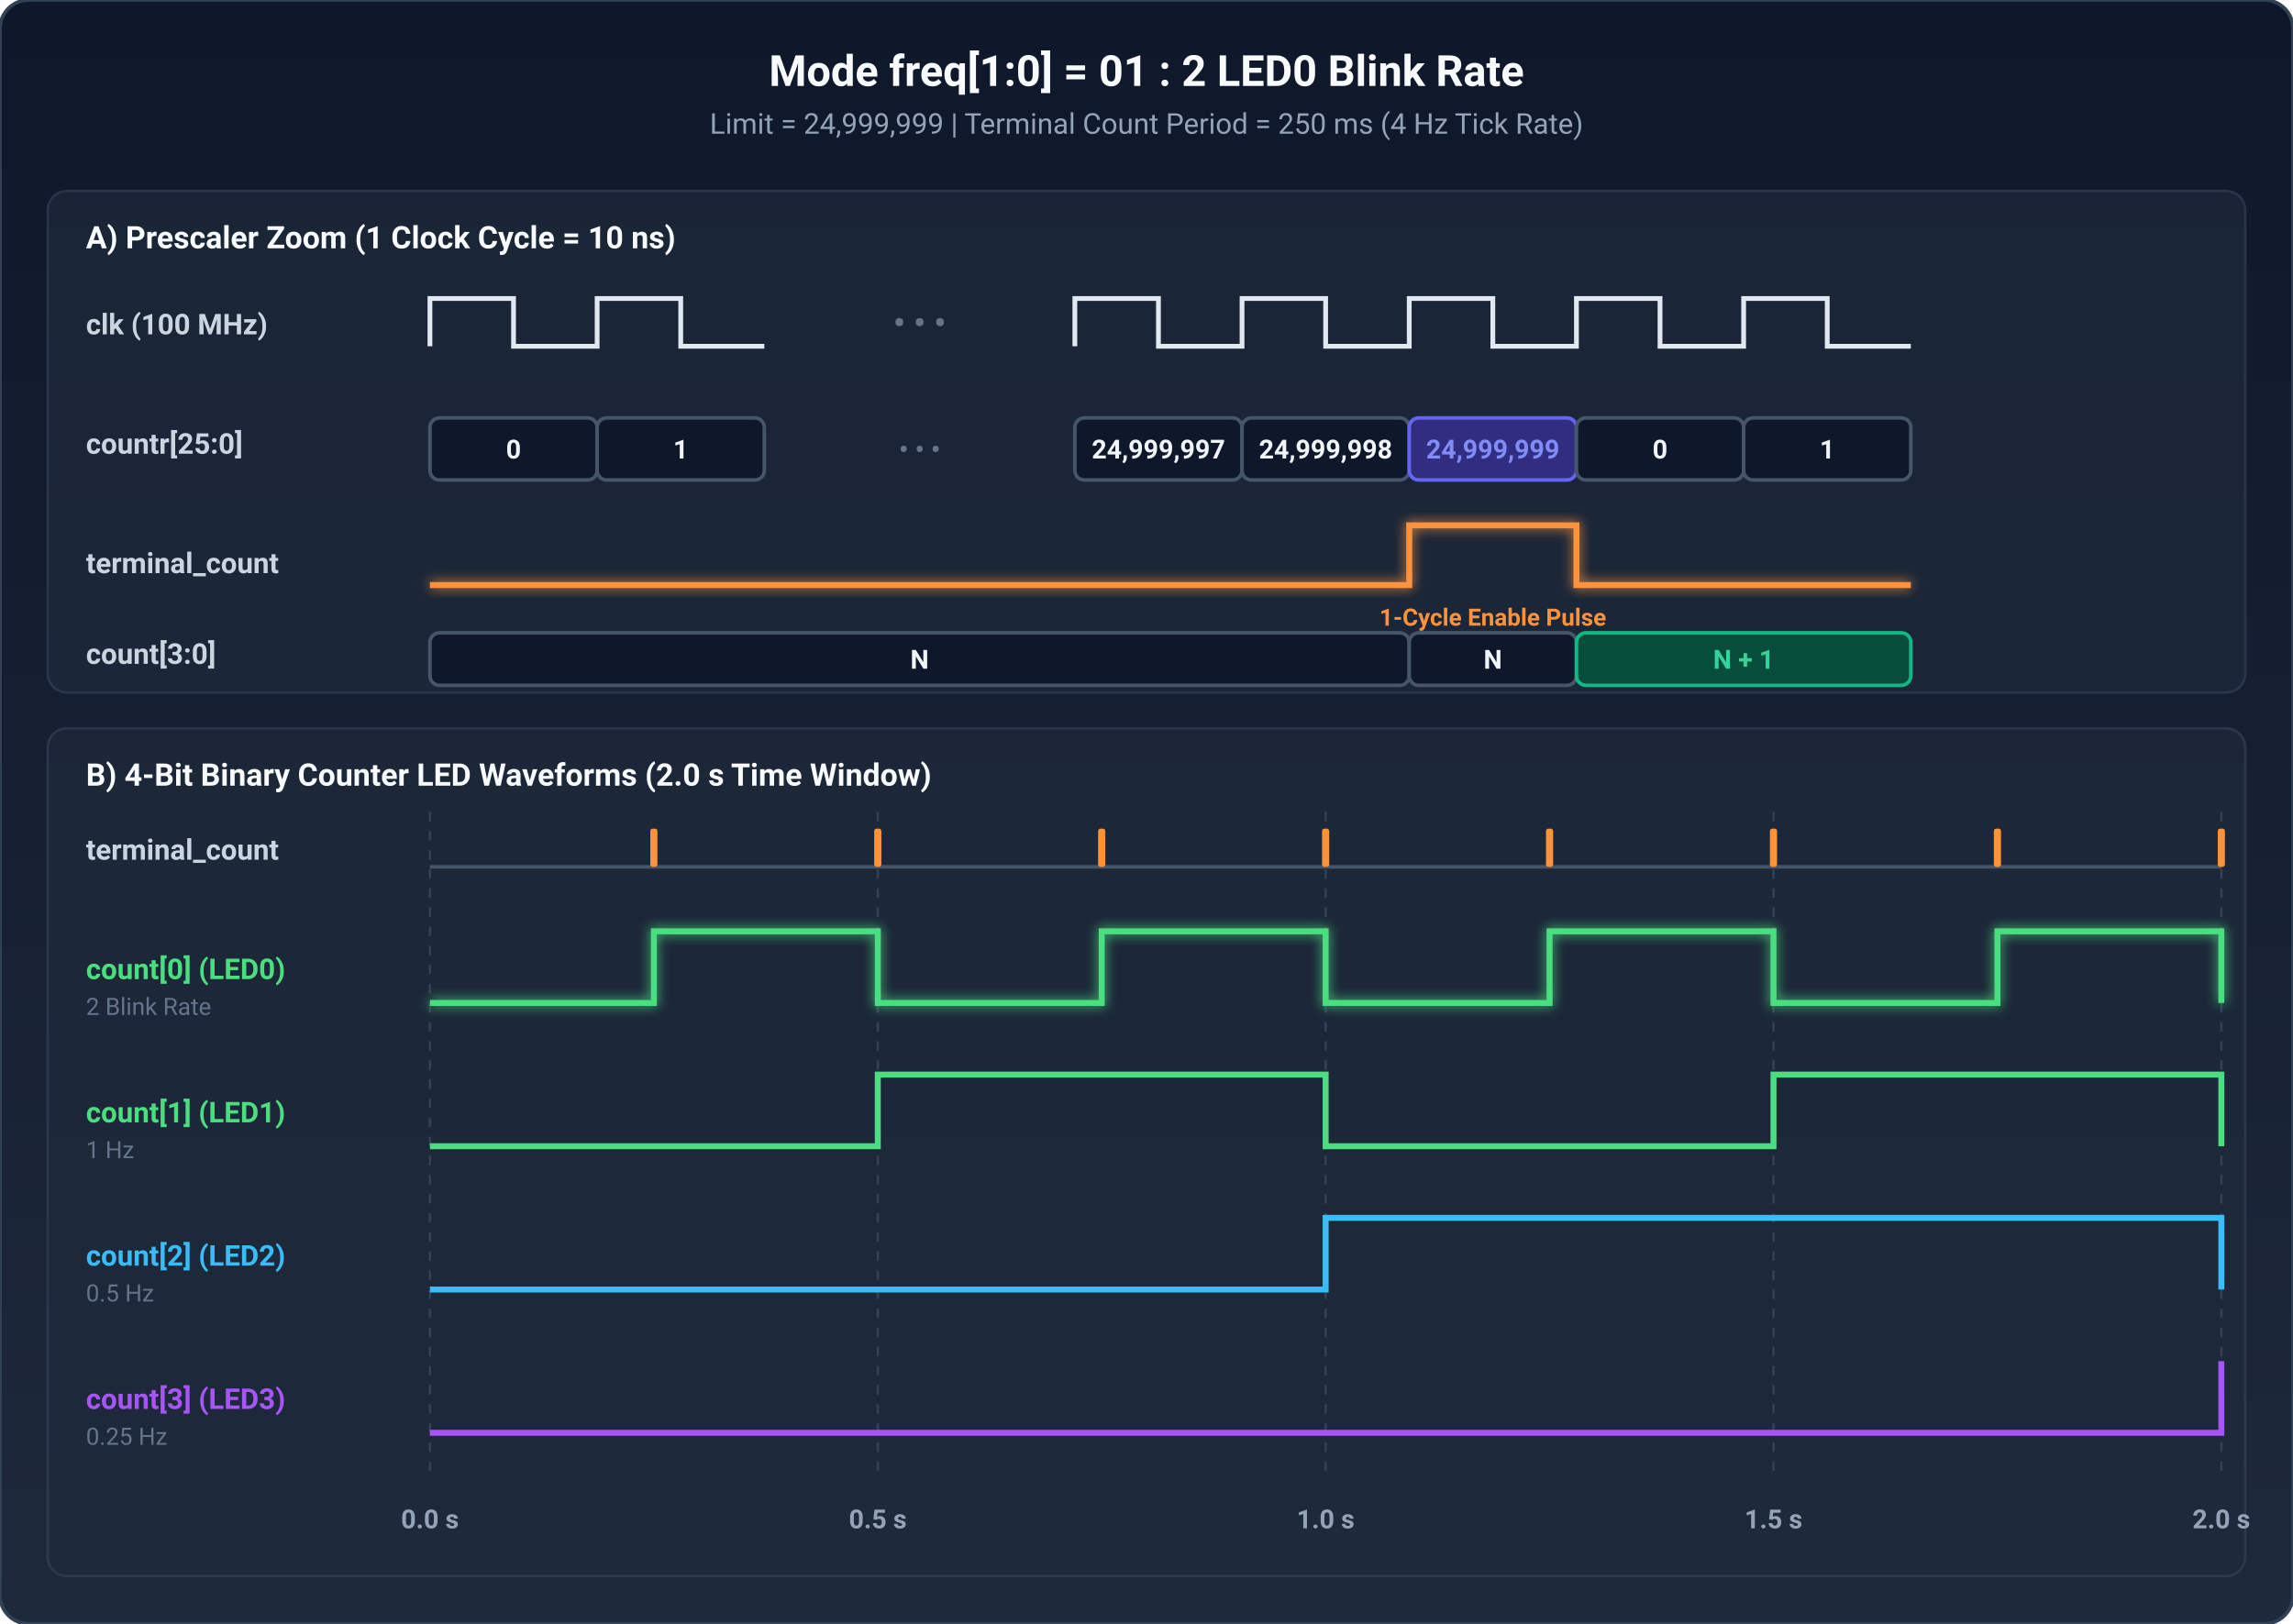
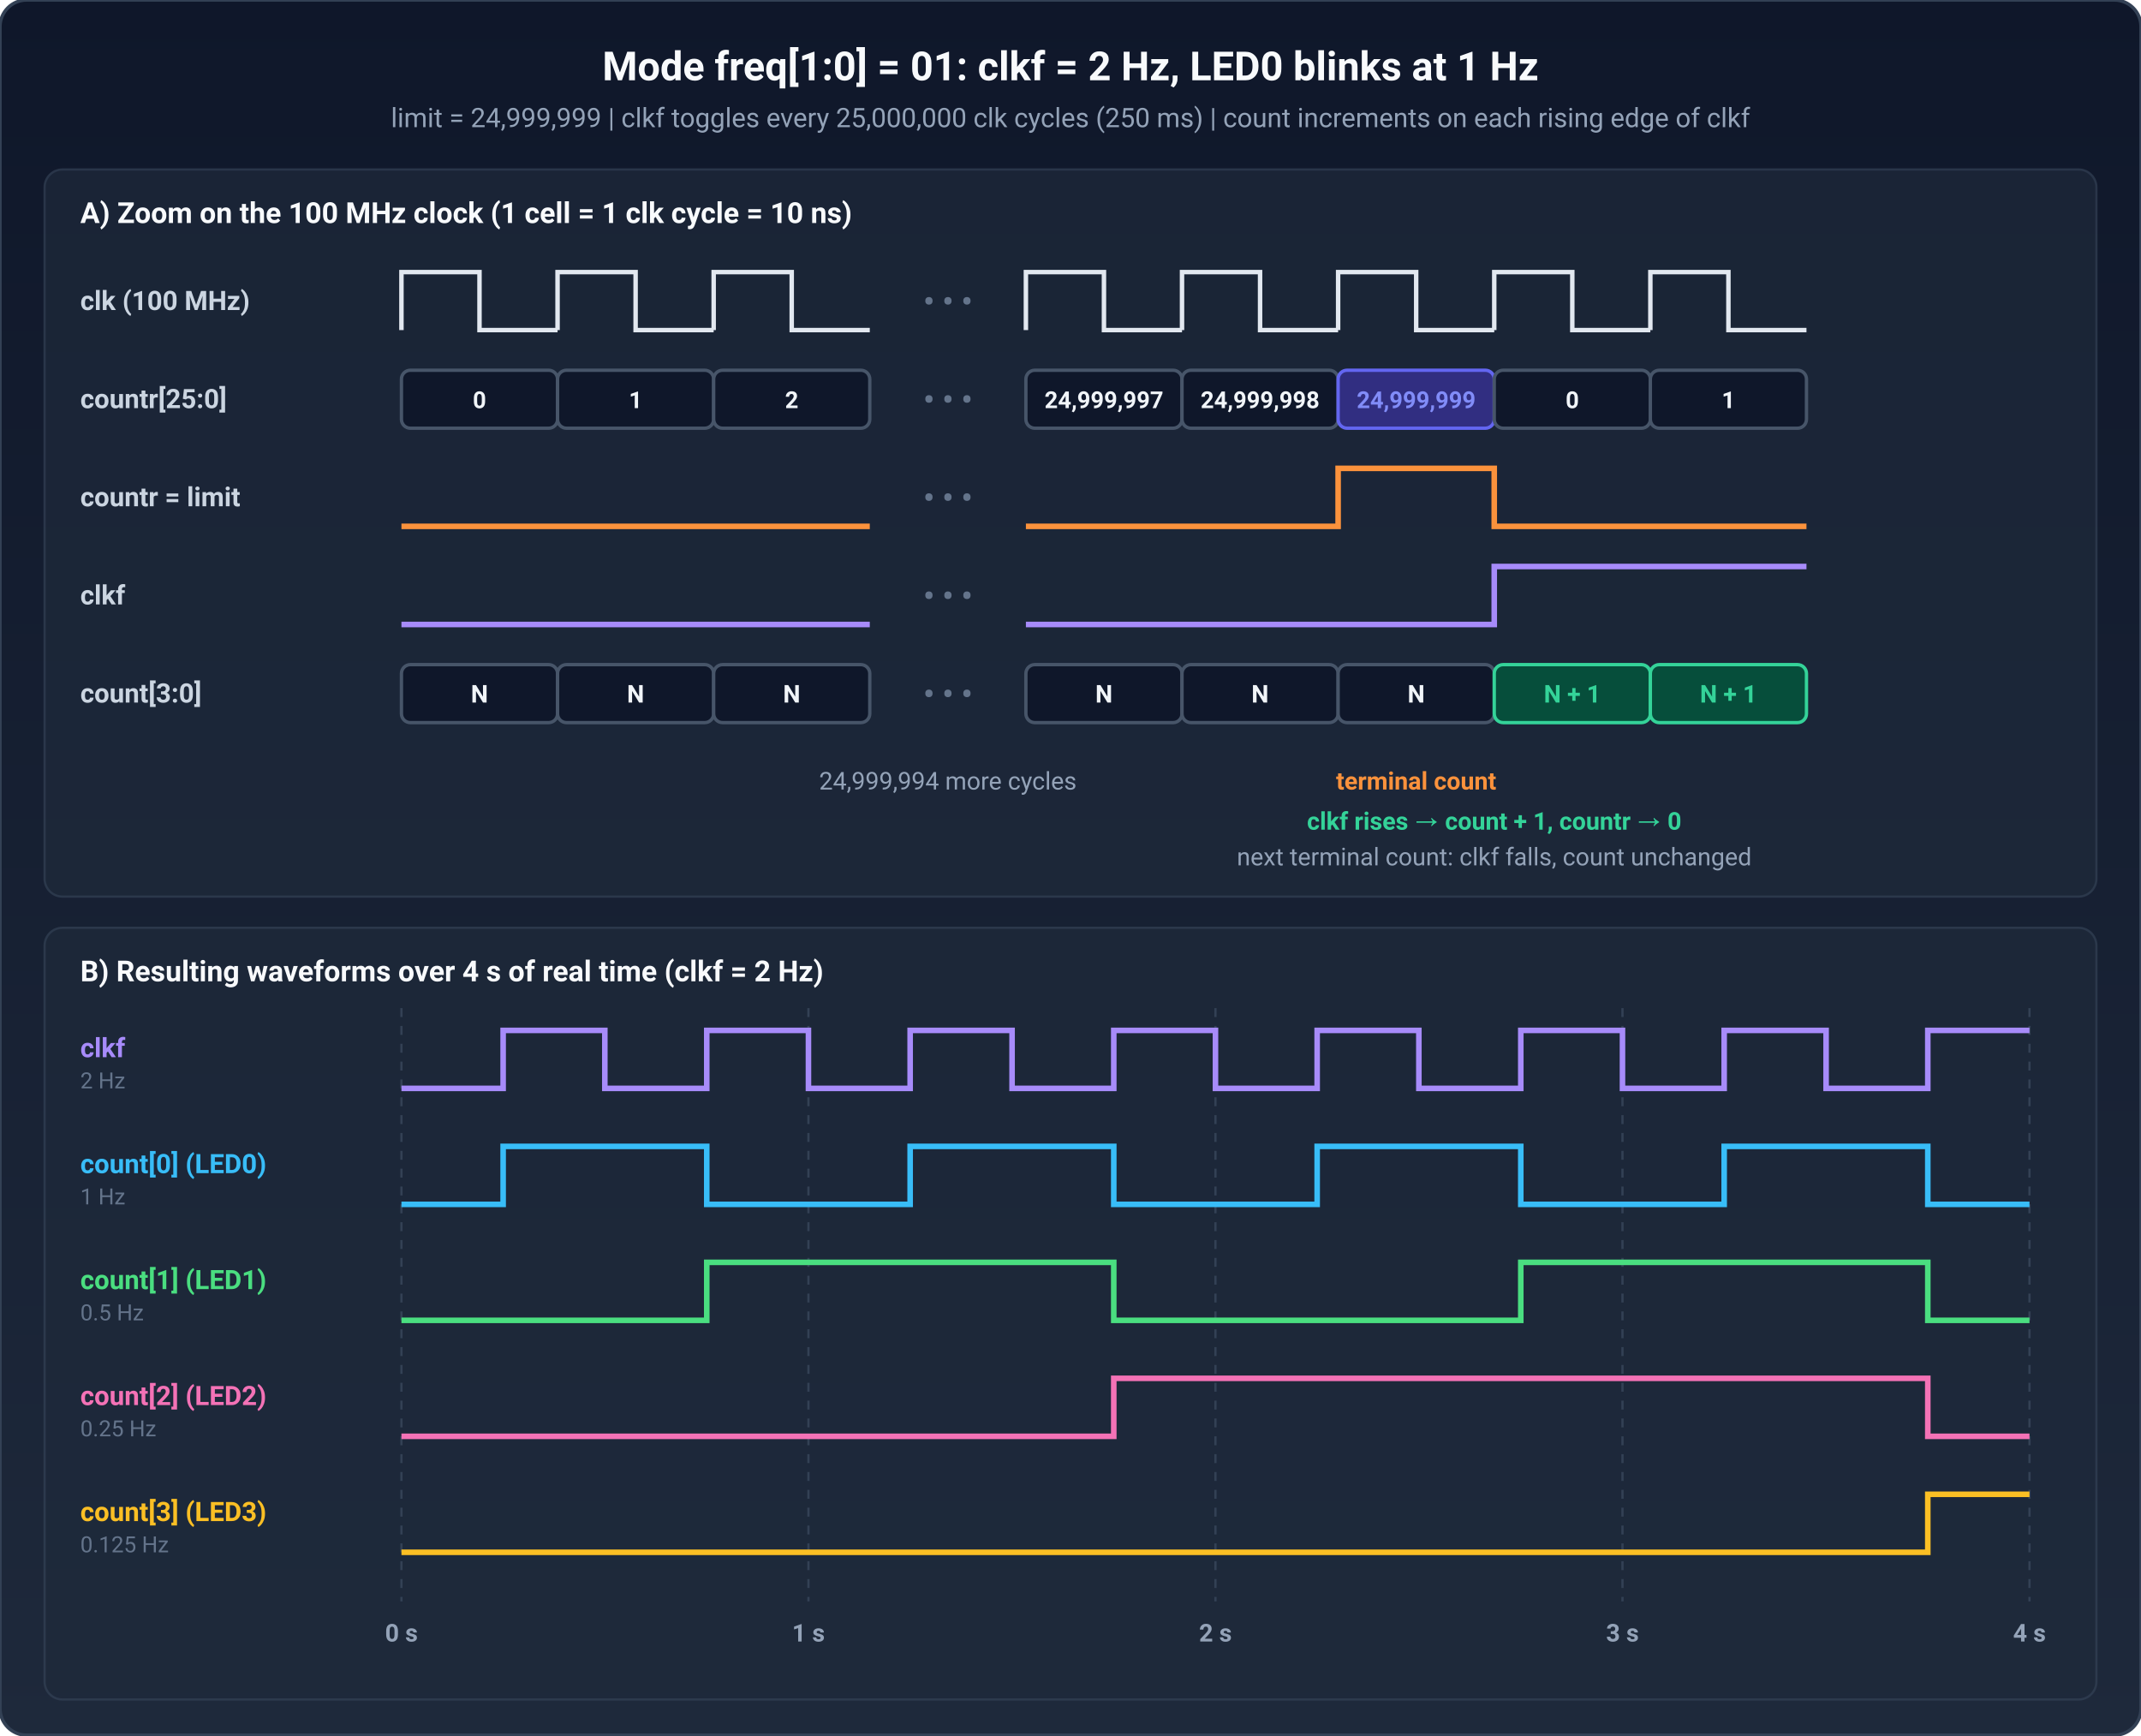
- <svg xmlns="http://www.w3.org/2000/svg" viewBox="0 0 960 680" width="100%" height="100%" font-family="system-ui, -apple-system, 'SF Pro Display', Segoe UI, Roboto, Helvetica, sans-serif">
+ <svg xmlns="http://www.w3.org/2000/svg" viewBox="0 0 960 778" width="960" height="778" font-family="system-ui, -apple-system, 'Segoe UI', Roboto, Helvetica, sans-serif">
  <defs>
-     <linearGradient id="bgGrad" x1="0" y1="0" x2="0" y2="1">
+     <linearGradient id="bg" x1="0" y1="0" x2="0" y2="1">
      <stop offset="0%" stop-color="#0f172a" />
      <stop offset="100%" stop-color="#1e293b" />
    </linearGradient>
-     <filter id="glow" x="-20%" y="-20%" width="140%" height="140%">
-       <feGaussianBlur stdDeviation="2.5" result="blur" />
-       <feMerge>
-         <feMergeNode in="blur" />
-         <feMergeNode in="SourceGraphic" />
-       </feMerge>
-     </filter>
  </defs>
-   <rect width="960" height="680" rx="12" fill="url(#bgGrad)" stroke="#334155" stroke-width="1.5" />
-   <text x="480" y="36" text-anchor="middle" fill="#f8fafc" font-size="18" font-weight="700">Mode freq[1:0] = 01 : 2 LED0 Blink Rate</text>
-   <text x="480" y="56" text-anchor="middle" fill="#94a3b8" font-size="12">Limit = 24,999,999 | Terminal Count Period = 250 ms (4 Hz Tick Rate)</text>
-   <g transform="translate(20, 80)">
-     <rect width="920" height="210" rx="8" fill="#1e293b" opacity="0.7" stroke="#334155" />
-     <text x="16" y="24" fill="#f8fafc" font-size="13" font-weight="700">A) Prescaler Zoom (1 Clock Cycle = 10 ns)</text>
-     <text x="16" y="60" fill="#cbd5e1" font-size="12" font-weight="600">clk (100 MHz)</text>
-     <path d="M160,65 L160,45 L195,45 L195,65 L230,65 L230,45 L265,45 L265,65 L300,65" fill="none" stroke="#e2e8f0" stroke-width="2" />
-     <text x="365" y="60" text-anchor="middle" fill="#64748b" font-size="14" font-weight="700">• • •</text>
-     <path d="M430,65 L430,45 L465,45 L465,65 L500,65 L500,45 L535,45 L535,65 L570,65 L570,45 L605,45 L605,65 L640,65 L640,45 L675,45 L675,65 L710,65 L710,45 L745,45 L745,65 L780,65" fill="none" stroke="#e2e8f0" stroke-width="2" />
-     <text x="16" y="110" fill="#cbd5e1" font-size="12" font-weight="600">countr[25:0]</text>
-     <g fill="#0f172a" stroke="#475569" stroke-width="1.5">
-       <rect x="160" y="95" width="70" height="26" rx="4" />
-       <rect x="230" y="95" width="70" height="26" rx="4" />
-       <rect x="430" y="95" width="70" height="26" rx="4" />
-       <rect x="500" y="95" width="70" height="26" rx="4" />
-       <rect x="570" y="95" width="70" height="26" rx="4" fill="#312e81" stroke="#6366f1" />
-       <rect x="640" y="95" width="70" height="26" rx="4" />
-       <rect x="710" y="95" width="70" height="26" rx="4" />
-     </g>
-     <g fill="#f1f5f9" font-size="11" font-weight="600" text-anchor="middle">
-       <text x="195" y="112">0</text>
-       <text x="265" y="112">1</text>
-       <text x="365" y="112" fill="#64748b">• • •</text>
-       <text x="465" y="112">24,999,997</text>
-       <text x="535" y="112">24,999,998</text>
-       <text x="605" y="112" fill="#818cf8">24,999,999</text>
-       <text x="675" y="112">0</text>
-       <text x="745" y="112">1</text>
-     </g>
-     <text x="16" y="160" fill="#cbd5e1" font-size="12" font-weight="600">terminal_count</text>
-     <path d="M160,165 L570,165 L570,140 L640,140 L640,165 L780,165" fill="none" stroke="#fb923c" stroke-width="2.5" filter="url(#glow)" />
-     <text x="605" y="182" text-anchor="middle" fill="#fb923c" font-size="10" font-weight="700">1-Cycle Enable Pulse</text>
-     <text x="16" y="198" fill="#cbd5e1" font-size="12" font-weight="600">count[3:0]</text>
-     <g fill="#0f172a" stroke="#475569" stroke-width="1.5">
-       <rect x="160" y="185" width="410" height="22" rx="4" />
-       <rect x="570" y="185" width="70" height="22" rx="4" />
-       <rect x="640" y="185" width="140" height="22" rx="4" fill="#064e3b" stroke="#10b981" />
-     </g>
-     <g fill="#f1f5f9" font-size="11" font-weight="600" text-anchor="middle">
-       <text x="365" y="200">N</text>
-       <text x="605" y="200">N</text>
-       <text x="710" y="200" fill="#34d399">N + 1</text>
-     </g>
-   </g>
-   <g transform="translate(20, 305)">
-     <rect width="920" height="355" rx="8" fill="#1e293b" opacity="0.7" stroke="#334155" />
-     <text x="16" y="24" fill="#f8fafc" font-size="13" font-weight="700">B) 4-Bit Binary Counter LED Waveforms (2.0 s Time Window)</text>
-     <g stroke="#334155" stroke-dasharray="4,4" stroke-width="1">
-       <line x1="160" y1="35" x2="160" y2="315" />
-       <line x1="347.5" y1="35" x2="347.5" y2="315" />
-       <line x1="535" y1="35" x2="535" y2="315" />
-       <line x1="722.5" y1="35" x2="722.5" y2="315" />
-       <line x1="910" y1="35" x2="910" y2="315" />
-     </g>
-     <text x="16" y="55" fill="#cbd5e1" font-size="12" font-weight="600">terminal_count</text>
-     <line x1="160" y1="58" x2="910" y2="58" stroke="#475569" stroke-width="1.5" />
-     <rect x="252.25" y="42" width="3" height="16" fill="#fb923c" rx="1" />
-     <rect x="346.0" y="42" width="3" height="16" fill="#fb923c" rx="1" />
-     <rect x="439.75" y="42" width="3" height="16" fill="#fb923c" rx="1" />
-     <rect x="533.5" y="42" width="3" height="16" fill="#fb923c" rx="1" />
-     <rect x="627.25" y="42" width="3" height="16" fill="#fb923c" rx="1" />
-     <rect x="721.0" y="42" width="3" height="16" fill="#fb923c" rx="1" />
-     <rect x="814.75" y="42" width="3" height="16" fill="#fb923c" rx="1" />
-     <rect x="908.5" y="42" width="3" height="16" fill="#fb923c" rx="1" />
-     <text x="16" y="105" fill="#4ade80" font-size="12" font-weight="700">count[0] (LED0)</text>
-     <text x="16" y="120" fill="#64748b" font-size="10">2 Blink Rate</text>
-     <path d="M160,115 L253.75,115 L253.75,85 L347.5,85 L347.5,115 L441.25,115 L441.25,85 L535.0,85 L535.0,115 L628.75,115 L628.75,85 L722.5,85 L722.5,115 L816.25,115 L816.25,85 L910.0,85 L910.0,115 L910,115" fill="none" stroke="#4ade80" stroke-width="2.5" filter="url(#glow)" />
-     <text x="16" y="165" fill="#4ade80" font-size="12" font-weight="700">count[1] (LED1)</text>
-     <text x="16" y="180" fill="#64748b" font-size="10">1 Hz</text>
-     <path d="M160,175 L347.5,175 L347.5,145 L535.0,145 L535.0,175 L722.5,175 L722.5,145 L910.0,145 L910.0,175 L910,175" fill="none" stroke="#4ade80" stroke-width="2.5" />
-     <text x="16" y="225" fill="#38bdf8" font-size="12" font-weight="700">count[2] (LED2)</text>
-     <text x="16" y="240" fill="#64748b" font-size="10">0.5 Hz</text>
-     <path d="M160,235 L535.0,235 L535.0,205 L910.0,205 L910.0,235 L910,235" fill="none" stroke="#38bdf8" stroke-width="2.5" />
-     <text x="16" y="285" fill="#a855f7" font-size="12" font-weight="700">count[3] (LED3)</text>
-     <text x="16" y="300" fill="#64748b" font-size="10">0.25 Hz</text>
-     <path d="M160,295 L910.0,295 L910.0,265 L910,265" fill="none" stroke="#a855f7" stroke-width="2.5" />
-     <g fill="#94a3b8" font-size="11" font-weight="600" text-anchor="middle">
-       <text x="160" y="335">0.0 s</text>
-       <text x="347.5" y="335">0.5 s</text>
-       <text x="535" y="335">1.0 s</text>
-       <text x="722.5" y="335">1.5 s</text>
-       <text x="910" y="335">2.0 s</text>
-     </g>
-   </g>
+   <rect width="960" height="778" rx="12" fill="url(#bg)" stroke="#334155" stroke-width="1.5" />
+   <text x="480" y="36" text-anchor="middle" fill="#f8fafc" font-size="18" font-weight="700">Mode freq[1:0] = 01:  clkf = 2 Hz,  LED0 blinks at 1 Hz</text>
+   <text x="480" y="57" text-anchor="middle" fill="#94a3b8" font-size="12">limit = 24,999,999  |  clkf toggles every 25,000,000 clk cycles (250 ms)  |  count increments on each rising edge of clkf</text>
+   <rect x="20" y="76" width="920" height="326" rx="8" fill="#1e293b" opacity="0.7" stroke="#334155" />
+   <text x="36" y="100" fill="#f8fafc" font-size="13" font-weight="700">A) Zoom on the 100 MHz clock  (1 cell = 1 clk cycle = 10 ns)</text>
+   <text x="36" y="139.0" fill="#cbd5e1" font-size="12" font-weight="700">clk (100 MHz)</text>
+   <text x="36" y="183.0" fill="#cbd5e1" font-size="12" font-weight="700">countr[25:0]</text>
+   <text x="36" y="227.0" fill="#cbd5e1" font-size="12" font-weight="700">countr = limit</text>
+   <text x="36" y="271.0" fill="#cbd5e1" font-size="12" font-weight="700">clkf</text>
+   <text x="36" y="315.0" fill="#cbd5e1" font-size="12" font-weight="700">count[3:0]</text>
+   <path d="M180,148 L180,122 L215.0,122 L215.0,148 L250,148" fill="none" stroke="#e2e8f0" stroke-width="2" />
+   <rect x="180" y="166" width="70" height="26" rx="4" fill="#0f172a" stroke="#475569" stroke-width="1.5" />
+   <text x="215.0" y="183.0" text-anchor="middle" fill="#f1f5f9" font-size="10.5" font-weight="600">0</text>
+   <rect x="180" y="298" width="70" height="26" rx="4" fill="#0f172a" stroke="#475569" stroke-width="1.5" />
+   <text x="215.0" y="315.0" text-anchor="middle" fill="#f1f5f9" font-size="11" font-weight="700">N</text>
+   <path d="M250,148 L250,122 L285.0,122 L285.0,148 L320,148" fill="none" stroke="#e2e8f0" stroke-width="2" />
+   <rect x="250" y="166" width="70" height="26" rx="4" fill="#0f172a" stroke="#475569" stroke-width="1.5" />
+   <text x="285.0" y="183.0" text-anchor="middle" fill="#f1f5f9" font-size="10.5" font-weight="600">1</text>
+   <rect x="250" y="298" width="70" height="26" rx="4" fill="#0f172a" stroke="#475569" stroke-width="1.5" />
+   <text x="285.0" y="315.0" text-anchor="middle" fill="#f1f5f9" font-size="11" font-weight="700">N</text>
+   <path d="M320,148 L320,122 L355.0,122 L355.0,148 L390,148" fill="none" stroke="#e2e8f0" stroke-width="2" />
+   <rect x="320" y="166" width="70" height="26" rx="4" fill="#0f172a" stroke="#475569" stroke-width="1.5" />
+   <text x="355.0" y="183.0" text-anchor="middle" fill="#f1f5f9" font-size="10.5" font-weight="600">2</text>
+   <rect x="320" y="298" width="70" height="26" rx="4" fill="#0f172a" stroke="#475569" stroke-width="1.5" />
+   <text x="355.0" y="315.0" text-anchor="middle" fill="#f1f5f9" font-size="11" font-weight="700">N</text>
+   <text x="425.0" y="140.0" text-anchor="middle" fill="#64748b" font-size="14" font-weight="700">• • •</text>
+   <text x="425.0" y="184.0" text-anchor="middle" fill="#64748b" font-size="14" font-weight="700">• • •</text>
+   <text x="425.0" y="228.0" text-anchor="middle" fill="#64748b" font-size="14" font-weight="700">• • •</text>
+   <text x="425.0" y="272.0" text-anchor="middle" fill="#64748b" font-size="14" font-weight="700">• • •</text>
+   <text x="425.0" y="316.0" text-anchor="middle" fill="#64748b" font-size="14" font-weight="700">• • •</text>
+   <path d="M460,148 L460,122 L495.0,122 L495.0,148 L530,148" fill="none" stroke="#e2e8f0" stroke-width="2" />
+   <rect x="460" y="166" width="70" height="26" rx="4" fill="#0f172a" stroke="#475569" stroke-width="1.5" />
+   <text x="495.0" y="183.0" text-anchor="middle" fill="#f1f5f9" font-size="10.5" font-weight="600">24,999,997</text>
+   <rect x="460" y="298" width="70" height="26" rx="4" fill="#0f172a" stroke="#475569" stroke-width="1.5" />
+   <text x="495.0" y="315.0" text-anchor="middle" fill="#f1f5f9" font-size="11" font-weight="700">N</text>
+   <path d="M530,148 L530,122 L565.0,122 L565.0,148 L600,148" fill="none" stroke="#e2e8f0" stroke-width="2" />
+   <rect x="530" y="166" width="70" height="26" rx="4" fill="#0f172a" stroke="#475569" stroke-width="1.5" />
+   <text x="565.0" y="183.0" text-anchor="middle" fill="#f1f5f9" font-size="10.5" font-weight="600">24,999,998</text>
+   <rect x="530" y="298" width="70" height="26" rx="4" fill="#0f172a" stroke="#475569" stroke-width="1.5" />
+   <text x="565.0" y="315.0" text-anchor="middle" fill="#f1f5f9" font-size="11" font-weight="700">N</text>
+   <path d="M600,148 L600,122 L635.0,122 L635.0,148 L670,148" fill="none" stroke="#e2e8f0" stroke-width="2" />
+   <rect x="600" y="166" width="70" height="26" rx="4" fill="#312e81" stroke="#6366f1" stroke-width="1.5" />
+   <text x="635.0" y="183.0" text-anchor="middle" fill="#818cf8" font-size="10.5" font-weight="600">24,999,999</text>
+   <rect x="600" y="298" width="70" height="26" rx="4" fill="#0f172a" stroke="#475569" stroke-width="1.5" />
+   <text x="635.0" y="315.0" text-anchor="middle" fill="#f1f5f9" font-size="11" font-weight="700">N</text>
+   <path d="M670,148 L670,122 L705.0,122 L705.0,148 L740,148" fill="none" stroke="#e2e8f0" stroke-width="2" />
+   <rect x="670" y="166" width="70" height="26" rx="4" fill="#0f172a" stroke="#475569" stroke-width="1.5" />
+   <text x="705.0" y="183.0" text-anchor="middle" fill="#f1f5f9" font-size="10.5" font-weight="600">0</text>
+   <rect x="670" y="298" width="70" height="26" rx="4" fill="#064e3b" stroke="#34d399" stroke-width="1.5" />
+   <text x="705.0" y="315.0" text-anchor="middle" fill="#34d399" font-size="11" font-weight="700">N + 1</text>
+   <path d="M740,148 L740,122 L775.0,122 L775.0,148 L810,148" fill="none" stroke="#e2e8f0" stroke-width="2" />
+   <rect x="740" y="166" width="70" height="26" rx="4" fill="#0f172a" stroke="#475569" stroke-width="1.5" />
+   <text x="775.0" y="183.0" text-anchor="middle" fill="#f1f5f9" font-size="10.5" font-weight="600">1</text>
+   <rect x="740" y="298" width="70" height="26" rx="4" fill="#064e3b" stroke="#34d399" stroke-width="1.5" />
+   <text x="775.0" y="315.0" text-anchor="middle" fill="#34d399" font-size="11" font-weight="700">N + 1</text>
+   <path d="M180,236 L390,236" fill="none" stroke="#fb923c" stroke-width="2.5" />
+   <path d="M460,236 L600,236 L600,210 L670,210 L670,236 L810,236" fill="none" stroke="#fb923c" stroke-width="2.5" stroke-linejoin="miter" />
+   <path d="M180,280 L390,280" fill="none" stroke="#a78bfa" stroke-width="2.5" />
+   <path d="M460,280 L670,280 L670,254 L810,254" fill="none" stroke="#a78bfa" stroke-width="2.5" stroke-linejoin="miter" />
+   <text x="425.0" y="354" text-anchor="middle" fill="#94a3b8" font-size="11">24,999,994 more cycles</text>
+   <text x="635.0" y="354" text-anchor="middle" fill="#fb923c" font-size="11" font-weight="700">terminal count</text>
+   <text x="670" y="372" text-anchor="middle" fill="#34d399" font-size="11" font-weight="700">clkf rises → count + 1, countr → 0</text>
+   <text x="670" y="388" text-anchor="middle" fill="#94a3b8" font-size="11">next terminal count: clkf falls, count unchanged</text>
+   <rect x="20" y="416" width="920" height="346" rx="8" fill="#1e293b" opacity="0.7" stroke="#334155" />
+   <text x="36" y="440" fill="#f8fafc" font-size="13" font-weight="700">B) Resulting waveforms over 4 s of real time  (clkf = 2 Hz)</text>
+   <line x1="180.0" y1="452" x2="180.0" y2="718" stroke="#334155" stroke-dasharray="4,4" stroke-width="1" />
+   <text x="180.0" y="736" text-anchor="middle" fill="#94a3b8" font-size="11" font-weight="600">0 s</text>
+   <line x1="362.5" y1="452" x2="362.5" y2="718" stroke="#334155" stroke-dasharray="4,4" stroke-width="1" />
+   <text x="362.5" y="736" text-anchor="middle" fill="#94a3b8" font-size="11" font-weight="600">1 s</text>
+   <line x1="545.0" y1="452" x2="545.0" y2="718" stroke="#334155" stroke-dasharray="4,4" stroke-width="1" />
+   <text x="545.0" y="736" text-anchor="middle" fill="#94a3b8" font-size="11" font-weight="600">2 s</text>
+   <line x1="727.5" y1="452" x2="727.5" y2="718" stroke="#334155" stroke-dasharray="4,4" stroke-width="1" />
+   <text x="727.5" y="736" text-anchor="middle" fill="#94a3b8" font-size="11" font-weight="600">3 s</text>
+   <line x1="910.0" y1="452" x2="910.0" y2="718" stroke="#334155" stroke-dasharray="4,4" stroke-width="1" />
+   <text x="910.0" y="736" text-anchor="middle" fill="#94a3b8" font-size="11" font-weight="600">4 s</text>
+   <text x="36" y="474" fill="#a78bfa" font-size="12" font-weight="700">clkf</text>
+   <text x="36" y="488" fill="#64748b" font-size="10">2 Hz</text>
+   <path d="M180.0,488 L180.0,488 L225.6,488 L225.6,462 L271.2,462 L271.2,488 L316.9,488 L316.9,462 L362.5,462 L362.5,488 L408.1,488 L408.1,462 L453.8,462 L453.8,488 L499.4,488 L499.4,462 L545.0,462 L545.0,488 L590.6,488 L590.6,462 L636.2,462 L636.2,488 L681.9,488 L681.9,462 L727.5,462 L727.5,488 L773.1,488 L773.1,462 L818.8,462 L818.8,488 L864.4,488 L864.4,462 L910.0,462" fill="none" stroke="#a78bfa" stroke-width="2.5" />
+   <text x="36" y="526" fill="#38bdf8" font-size="12" font-weight="700">count[0] (LED0)</text>
+   <text x="36" y="540" fill="#64748b" font-size="10">1 Hz</text>
+   <path d="M180.0,540 L180.0,540 L225.6,540 L225.6,514 L271.2,514 L271.2,514 L316.9,514 L316.9,540 L362.5,540 L362.5,540 L408.1,540 L408.1,514 L453.8,514 L453.8,514 L499.4,514 L499.4,540 L545.0,540 L545.0,540 L590.6,540 L590.6,514 L636.2,514 L636.2,514 L681.9,514 L681.9,540 L727.5,540 L727.5,540 L773.1,540 L773.1,514 L818.8,514 L818.8,514 L864.4,514 L864.4,540 L910.0,540" fill="none" stroke="#38bdf8" stroke-width="2.5" />
+   <text x="36" y="578" fill="#4ade80" font-size="12" font-weight="700">count[1] (LED1)</text>
+   <text x="36" y="592" fill="#64748b" font-size="10">0.5 Hz</text>
+   <path d="M180.0,592 L180.0,592 L225.6,592 L225.6,592 L271.2,592 L271.2,592 L316.9,592 L316.9,566 L362.5,566 L362.5,566 L408.1,566 L408.1,566 L453.8,566 L453.8,566 L499.4,566 L499.4,592 L545.0,592 L545.0,592 L590.6,592 L590.6,592 L636.2,592 L636.2,592 L681.9,592 L681.9,566 L727.5,566 L727.5,566 L773.1,566 L773.1,566 L818.8,566 L818.8,566 L864.4,566 L864.4,592 L910.0,592" fill="none" stroke="#4ade80" stroke-width="2.5" />
+   <text x="36" y="630" fill="#f472b6" font-size="12" font-weight="700">count[2] (LED2)</text>
+   <text x="36" y="644" fill="#64748b" font-size="10">0.25 Hz</text>
+   <path d="M180.0,644 L180.0,644 L225.6,644 L225.6,644 L271.2,644 L271.2,644 L316.9,644 L316.9,644 L362.5,644 L362.5,644 L408.1,644 L408.1,644 L453.8,644 L453.8,644 L499.4,644 L499.4,618 L545.0,618 L545.0,618 L590.6,618 L590.6,618 L636.2,618 L636.2,618 L681.9,618 L681.9,618 L727.5,618 L727.5,618 L773.1,618 L773.1,618 L818.8,618 L818.8,618 L864.4,618 L864.4,644 L910.0,644" fill="none" stroke="#f472b6" stroke-width="2.5" />
+   <text x="36" y="682" fill="#fbbf24" font-size="12" font-weight="700">count[3] (LED3)</text>
+   <text x="36" y="696" fill="#64748b" font-size="10">0.125 Hz</text>
+   <path d="M180.0,696 L180.0,696 L225.6,696 L225.6,696 L271.2,696 L271.2,696 L316.9,696 L316.9,696 L362.5,696 L362.5,696 L408.1,696 L408.1,696 L453.8,696 L453.8,696 L499.4,696 L499.4,696 L545.0,696 L545.0,696 L590.6,696 L590.6,696 L636.2,696 L636.2,696 L681.9,696 L681.9,696 L727.5,696 L727.5,696 L773.1,696 L773.1,696 L818.8,696 L818.8,696 L864.4,696 L864.4,670 L910.0,670" fill="none" stroke="#fbbf24" stroke-width="2.5" />
</svg>
